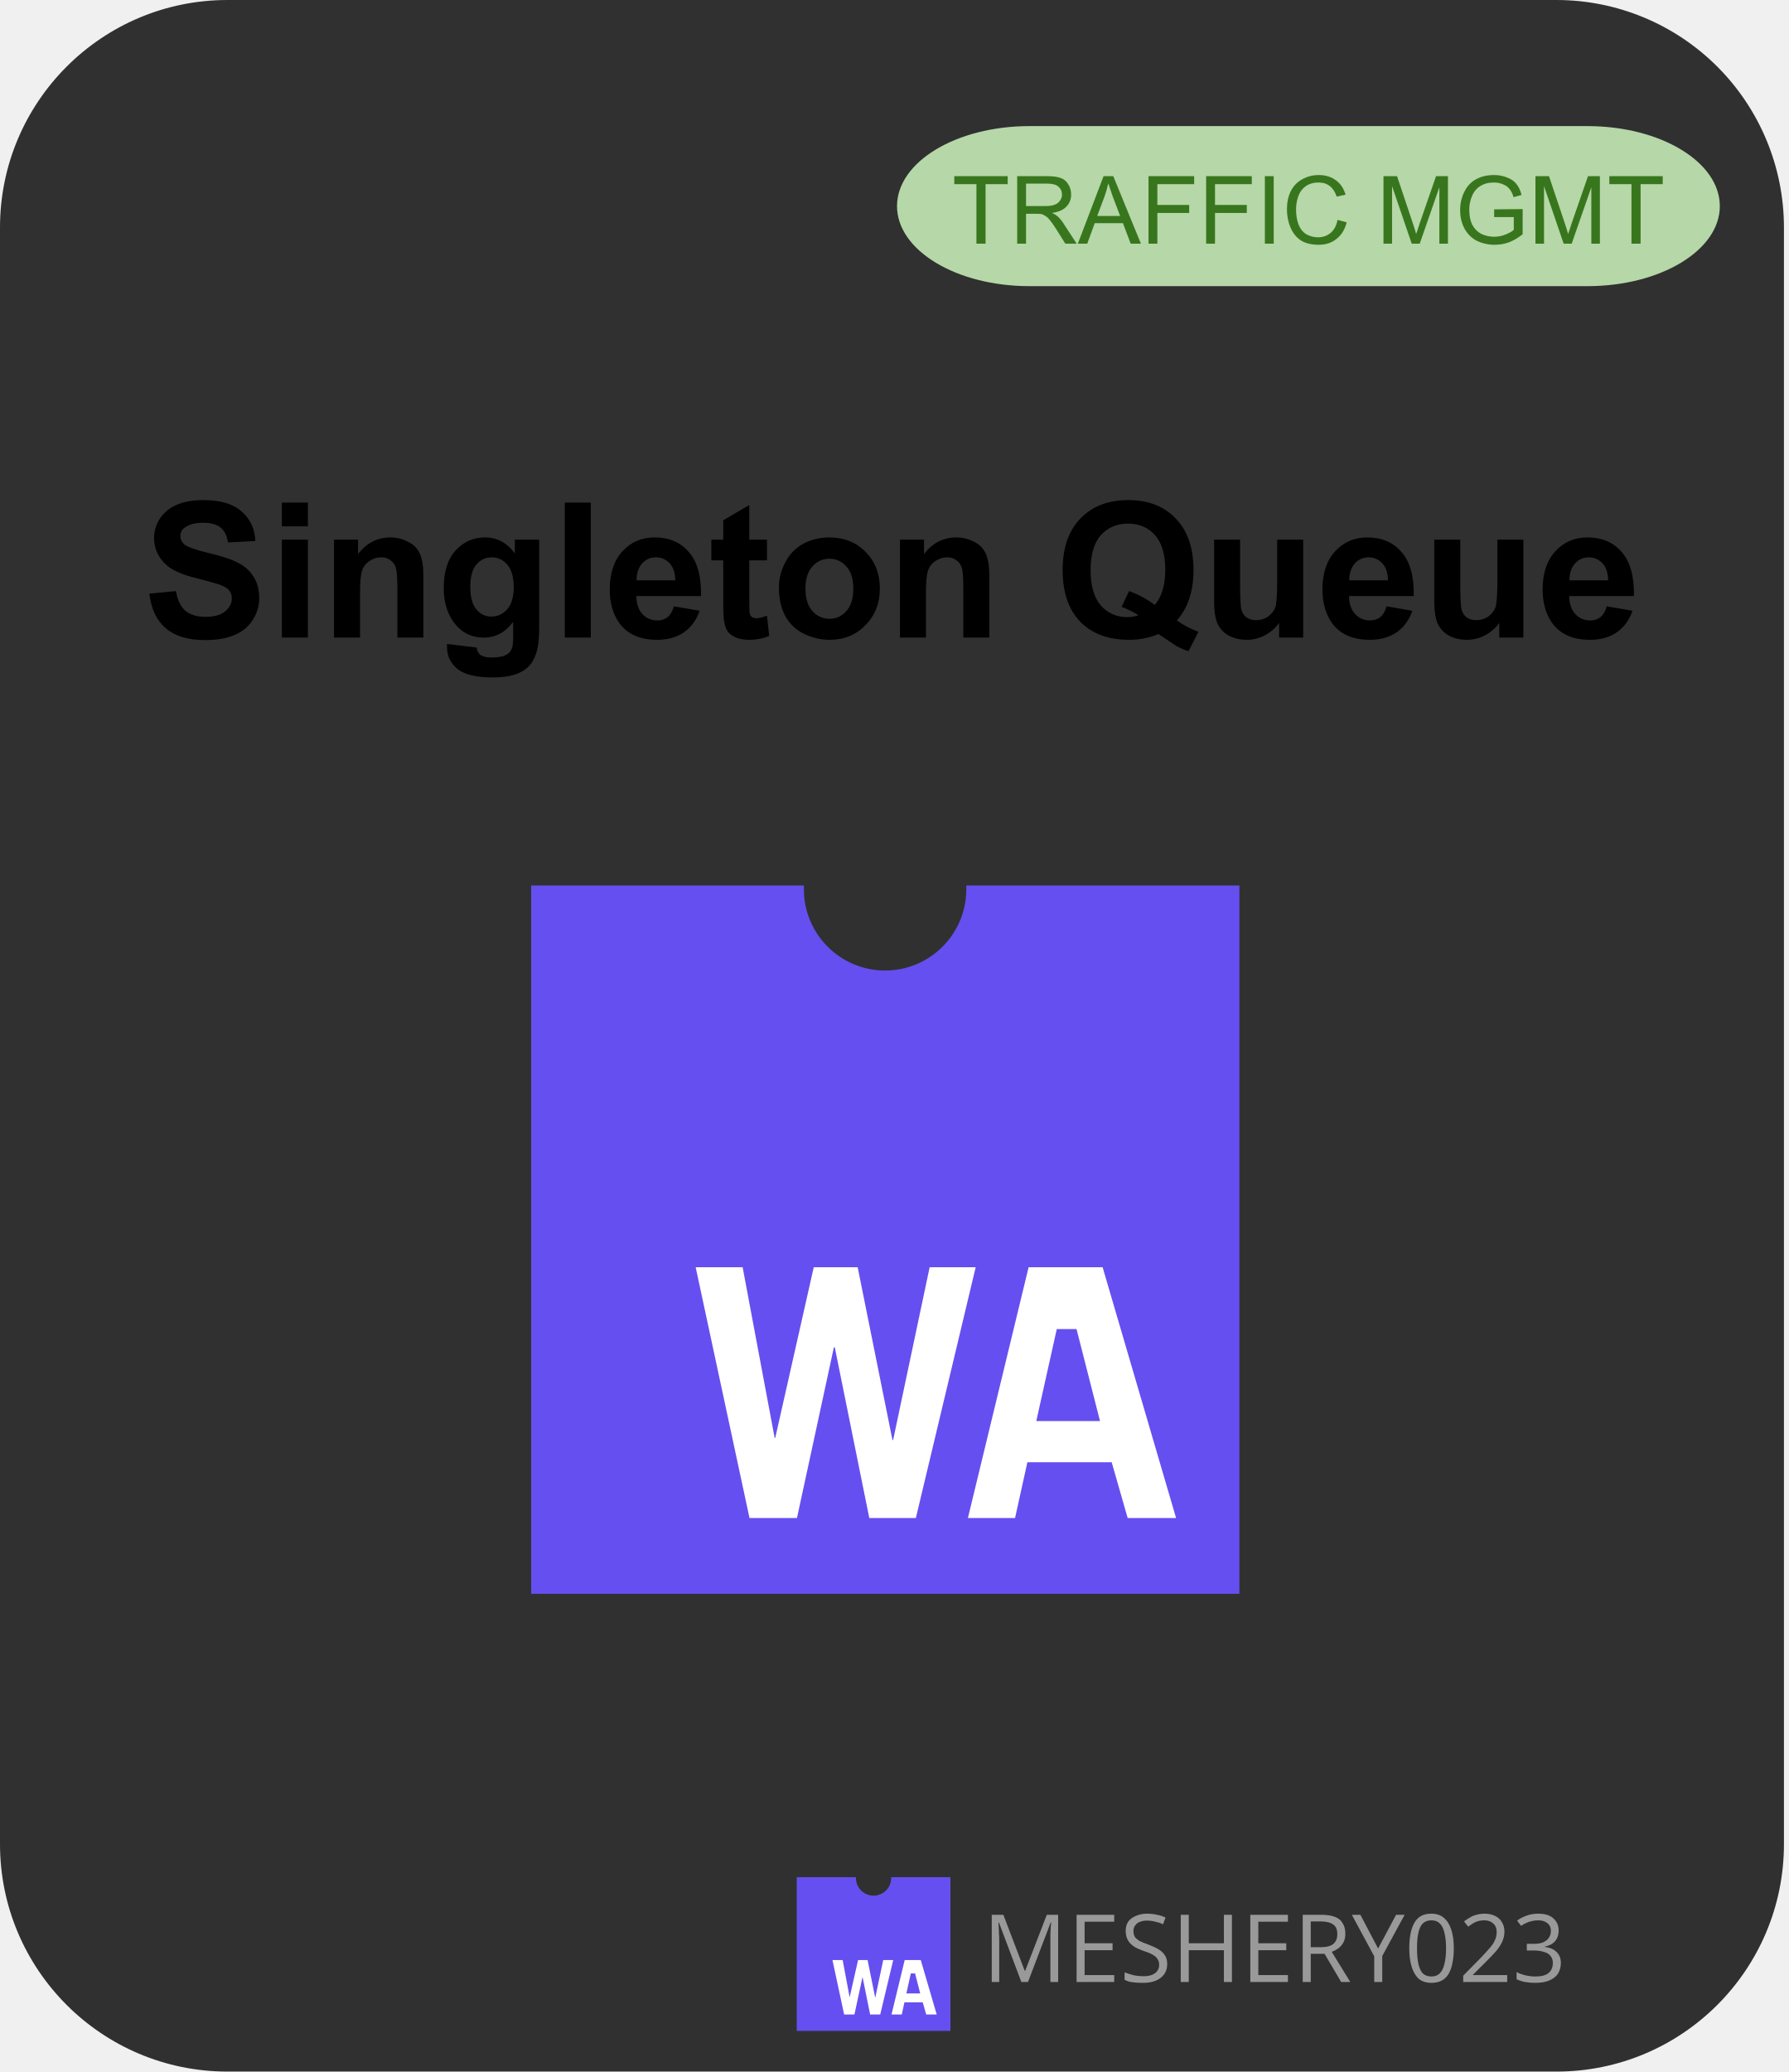
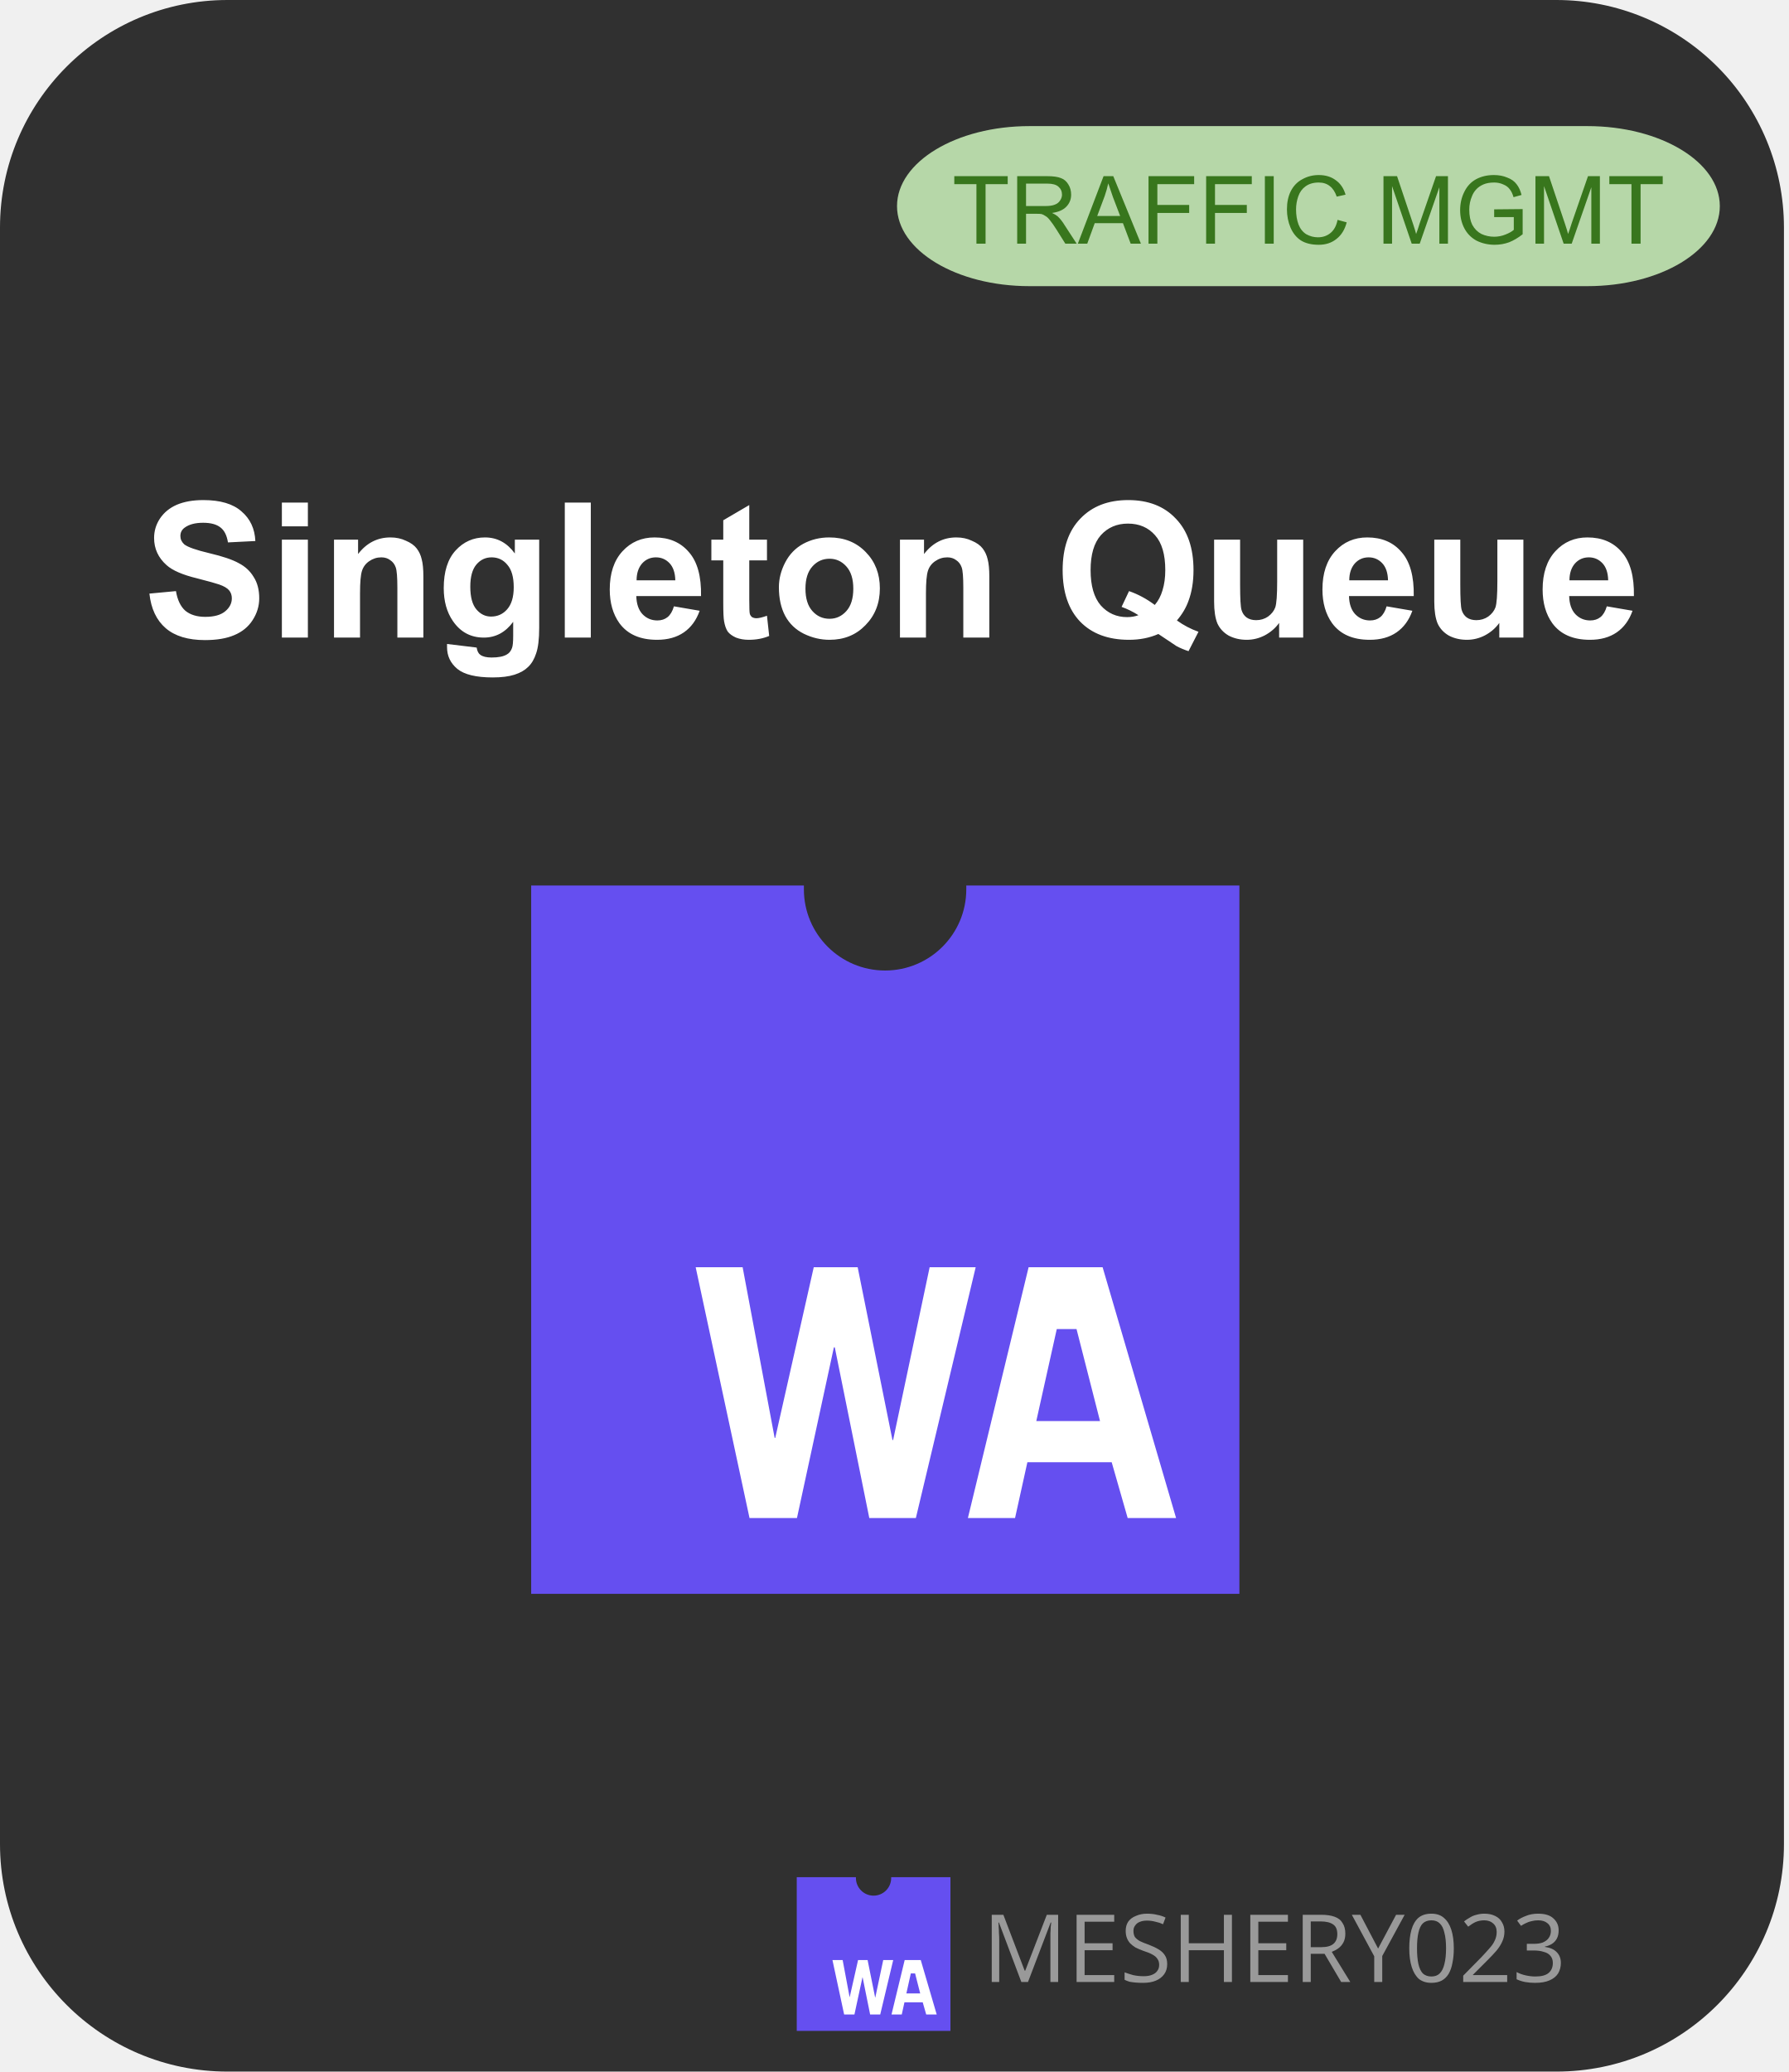
<svg xmlns="http://www.w3.org/2000/svg" width="101" height="117" viewBox="0 0 101 117" fill="none">
  <path fill-rule="evenodd" clip-rule="evenodd" d="M0 12.849C0 5.753 5.753 0 12.849 0H87.906C91.314 0 94.583 1.354 96.992 3.763C99.402 6.173 100.756 9.442 100.756 12.849V104.127C100.756 111.223 95.003 116.976 87.906 116.976H12.849C5.753 116.976 0 111.223 0 104.127V12.849Z" fill="#303030" />
-   <path d="M8.438 33.519L9.938 33.378C10.021 33.878 10.198 34.248 10.469 34.488C10.75 34.717 11.125 34.832 11.594 34.832C12.094 34.832 12.469 34.727 12.719 34.519C12.969 34.311 13.094 34.066 13.094 33.785C13.094 33.608 13.042 33.457 12.938 33.332C12.833 33.207 12.646 33.097 12.375 33.003C12.198 32.941 11.787 32.826 11.141 32.66C10.318 32.462 9.74 32.212 9.406 31.91C8.938 31.493 8.703 30.983 8.703 30.378C8.703 29.983 8.812 29.618 9.031 29.285C9.26 28.941 9.578 28.68 9.984 28.503C10.401 28.326 10.901 28.238 11.484 28.238C12.443 28.238 13.162 28.451 13.641 28.878C14.13 29.295 14.391 29.852 14.422 30.55L12.875 30.628C12.812 30.233 12.672 29.951 12.453 29.785C12.234 29.608 11.906 29.519 11.469 29.519C11.021 29.519 10.672 29.613 10.422 29.8C10.266 29.915 10.188 30.071 10.188 30.269C10.188 30.446 10.26 30.602 10.406 30.738C10.604 30.894 11.078 31.061 11.828 31.238C12.578 31.415 13.13 31.602 13.484 31.8C13.849 31.988 14.13 32.248 14.328 32.582C14.537 32.904 14.641 33.306 14.641 33.785C14.641 34.222 14.516 34.634 14.266 35.019C14.026 35.394 13.682 35.675 13.234 35.863C12.797 36.05 12.245 36.144 11.578 36.144C10.62 36.144 9.88 35.92 9.359 35.472C8.839 35.024 8.531 34.373 8.438 33.519ZM15.92 29.722V28.378H17.389V29.722H15.92ZM15.92 36.003V30.472H17.389V36.003H15.92ZM23.912 36.003H22.443V33.191C22.443 32.587 22.412 32.201 22.349 32.035C22.287 31.858 22.183 31.722 22.037 31.628C21.902 31.524 21.735 31.472 21.537 31.472C21.287 31.472 21.058 31.545 20.849 31.691C20.652 31.826 20.516 32.009 20.443 32.238C20.37 32.467 20.334 32.889 20.334 33.503V36.003H18.865V30.472H20.224V31.285C20.704 30.66 21.313 30.347 22.053 30.347C22.376 30.347 22.667 30.41 22.928 30.535C23.198 30.649 23.402 30.795 23.537 30.972C23.672 31.149 23.766 31.352 23.818 31.582C23.881 31.811 23.912 32.139 23.912 32.566V36.003ZM25.249 36.363L26.921 36.566C26.953 36.764 27.02 36.899 27.124 36.972C27.26 37.076 27.473 37.128 27.765 37.128C28.151 37.128 28.437 37.071 28.624 36.957C28.76 36.884 28.859 36.759 28.921 36.582C28.963 36.467 28.984 36.243 28.984 35.91V35.113C28.546 35.707 27.994 36.003 27.328 36.003C26.588 36.003 26.005 35.691 25.578 35.066C25.234 34.566 25.062 33.946 25.062 33.207C25.062 32.279 25.286 31.571 25.734 31.082C26.182 30.592 26.734 30.347 27.39 30.347C28.078 30.347 28.64 30.649 29.078 31.253V30.472H30.453V35.441C30.453 36.087 30.395 36.571 30.281 36.894C30.177 37.217 30.026 37.472 29.828 37.66C29.64 37.847 29.385 37.993 29.062 38.097C28.739 38.201 28.328 38.253 27.828 38.253C26.89 38.253 26.223 38.092 25.828 37.769C25.442 37.446 25.249 37.04 25.249 36.55C25.249 36.498 25.249 36.436 25.249 36.363ZM26.562 33.128C26.562 33.712 26.677 34.139 26.906 34.41C27.135 34.681 27.411 34.816 27.734 34.816C28.098 34.816 28.401 34.681 28.64 34.41C28.89 34.128 29.015 33.712 29.015 33.16C29.015 32.587 28.895 32.165 28.656 31.894C28.427 31.613 28.13 31.472 27.765 31.472C27.421 31.472 27.135 31.608 26.906 31.878C26.677 32.149 26.562 32.566 26.562 33.128ZM31.899 36.003V28.378H33.368V36.003H31.899ZM38.063 34.238L39.516 34.488C39.329 35.019 39.032 35.425 38.626 35.707C38.219 35.988 37.714 36.128 37.11 36.128C36.152 36.128 35.443 35.816 34.985 35.191C34.62 34.681 34.438 34.045 34.438 33.285C34.438 32.368 34.678 31.649 35.157 31.128C35.636 30.608 36.24 30.347 36.969 30.347C37.792 30.347 38.438 30.623 38.907 31.175C39.386 31.717 39.615 32.545 39.594 33.66H35.938C35.949 34.097 36.063 34.436 36.282 34.675C36.511 34.915 36.792 35.035 37.126 35.035C37.355 35.035 37.547 34.972 37.704 34.847C37.86 34.722 37.98 34.519 38.063 34.238ZM38.141 32.769C38.131 32.342 38.021 32.019 37.813 31.8C37.605 31.582 37.349 31.472 37.047 31.472C36.735 31.472 36.474 31.587 36.266 31.816C36.058 32.056 35.954 32.373 35.954 32.769H38.141ZM43.318 30.472V31.644H42.318V33.863C42.318 34.321 42.328 34.587 42.349 34.66C42.37 34.733 42.411 34.795 42.474 34.847C42.547 34.889 42.63 34.91 42.724 34.91C42.859 34.91 43.057 34.863 43.318 34.769L43.443 35.91C43.099 36.056 42.714 36.128 42.286 36.128C42.026 36.128 41.786 36.087 41.568 36.003C41.359 35.91 41.203 35.795 41.099 35.66C41.005 35.514 40.938 35.321 40.896 35.082C40.865 34.915 40.849 34.571 40.849 34.05V31.644H40.177V30.472H40.849V29.378L42.318 28.519V30.472H43.318ZM43.991 33.16C43.991 32.681 44.111 32.212 44.351 31.753C44.59 31.295 44.929 30.946 45.366 30.707C45.814 30.467 46.304 30.347 46.835 30.347C47.679 30.347 48.366 30.623 48.898 31.175C49.429 31.717 49.694 32.399 49.694 33.222C49.694 34.056 49.424 34.748 48.882 35.3C48.351 35.852 47.674 36.128 46.851 36.128C46.351 36.128 45.866 36.014 45.398 35.785C44.939 35.556 44.59 35.222 44.351 34.785C44.111 34.337 43.991 33.795 43.991 33.16ZM45.491 33.238C45.491 33.79 45.621 34.212 45.882 34.503C46.142 34.795 46.465 34.941 46.851 34.941C47.226 34.941 47.543 34.795 47.804 34.503C48.064 34.212 48.194 33.79 48.194 33.238C48.194 32.696 48.064 32.279 47.804 31.988C47.543 31.696 47.226 31.55 46.851 31.55C46.465 31.55 46.142 31.696 45.882 31.988C45.621 32.279 45.491 32.696 45.491 33.238ZM55.876 36.003H54.407V33.191C54.407 32.587 54.376 32.201 54.313 32.035C54.251 31.858 54.146 31.722 54.001 31.628C53.865 31.524 53.699 31.472 53.501 31.472C53.251 31.472 53.021 31.545 52.813 31.691C52.615 31.826 52.48 32.009 52.407 32.238C52.334 32.467 52.297 32.889 52.297 33.503V36.003H50.829V30.472H52.188V31.285C52.667 30.66 53.277 30.347 54.016 30.347C54.339 30.347 54.631 30.41 54.891 30.535C55.162 30.649 55.365 30.795 55.501 30.972C55.636 31.149 55.73 31.352 55.782 31.582C55.844 31.811 55.876 32.139 55.876 32.566V36.003ZM66.471 35.035C66.846 35.306 67.252 35.519 67.689 35.675L67.127 36.769C66.898 36.696 66.674 36.602 66.455 36.488C66.403 36.457 66.059 36.227 65.424 35.8C64.924 36.019 64.371 36.128 63.767 36.128C62.59 36.128 61.668 35.785 61.002 35.097C60.346 34.41 60.017 33.441 60.017 32.191C60.017 30.941 60.351 29.972 61.017 29.285C61.684 28.587 62.585 28.238 63.721 28.238C64.856 28.238 65.752 28.587 66.408 29.285C67.075 29.972 67.408 30.941 67.408 32.191C67.408 32.847 67.314 33.425 67.127 33.925C66.991 34.311 66.773 34.681 66.471 35.035ZM65.221 34.16C65.418 33.931 65.564 33.654 65.658 33.332C65.762 32.998 65.814 32.618 65.814 32.191C65.814 31.305 65.621 30.649 65.236 30.222C64.851 29.785 64.34 29.566 63.705 29.566C63.08 29.566 62.569 29.785 62.174 30.222C61.788 30.66 61.596 31.316 61.596 32.191C61.596 33.076 61.788 33.743 62.174 34.191C62.569 34.628 63.064 34.847 63.658 34.847C63.887 34.847 64.101 34.811 64.299 34.738C63.986 34.54 63.668 34.384 63.346 34.269L63.767 33.378C64.278 33.556 64.762 33.816 65.221 34.16ZM72.244 36.003V35.175C72.035 35.467 71.764 35.701 71.431 35.878C71.108 36.045 70.77 36.128 70.415 36.128C70.04 36.128 69.702 36.05 69.4 35.894C69.108 35.727 68.895 35.498 68.759 35.207C68.634 34.904 68.572 34.493 68.572 33.972V30.472H70.04V33.019C70.04 33.79 70.067 34.264 70.119 34.441C70.171 34.618 70.264 34.759 70.4 34.863C70.546 34.967 70.728 35.019 70.947 35.019C71.197 35.019 71.421 34.951 71.619 34.816C71.817 34.67 71.952 34.498 72.025 34.3C72.098 34.092 72.134 33.597 72.134 32.816V30.472H73.603V36.003H72.244ZM78.315 34.238L79.769 34.488C79.581 35.019 79.284 35.425 78.878 35.707C78.472 35.988 77.966 36.128 77.362 36.128C76.404 36.128 75.696 35.816 75.237 35.191C74.873 34.681 74.69 34.045 74.69 33.285C74.69 32.368 74.93 31.649 75.409 31.128C75.888 30.608 76.493 30.347 77.222 30.347C78.045 30.347 78.69 30.623 79.159 31.175C79.638 31.717 79.868 32.545 79.847 33.66H76.19C76.201 34.097 76.315 34.436 76.534 34.675C76.763 34.915 77.045 35.035 77.378 35.035C77.607 35.035 77.8 34.972 77.956 34.847C78.112 34.722 78.232 34.519 78.315 34.238ZM78.394 32.769C78.383 32.342 78.274 32.019 78.065 31.8C77.857 31.582 77.602 31.472 77.3 31.472C76.987 31.472 76.727 31.587 76.519 31.816C76.31 32.056 76.206 32.373 76.206 32.769H78.394ZM84.679 36.003V35.175C84.471 35.467 84.2 35.701 83.867 35.878C83.544 36.045 83.205 36.128 82.851 36.128C82.476 36.128 82.138 36.05 81.836 35.894C81.544 35.727 81.33 35.498 81.195 35.207C81.07 34.904 81.007 34.493 81.007 33.972V30.472H82.476V33.019C82.476 33.79 82.502 34.264 82.554 34.441C82.606 34.618 82.7 34.759 82.836 34.863C82.981 34.967 83.164 35.019 83.382 35.019C83.632 35.019 83.856 34.951 84.054 34.816C84.252 34.67 84.388 34.498 84.461 34.3C84.534 34.092 84.57 33.597 84.57 32.816V30.472H86.039V36.003H84.679ZM90.751 34.238L92.204 34.488C92.017 35.019 91.72 35.425 91.314 35.707C90.907 35.988 90.402 36.128 89.798 36.128C88.84 36.128 88.131 35.816 87.673 35.191C87.308 34.681 87.126 34.045 87.126 33.285C87.126 32.368 87.366 31.649 87.845 31.128C88.324 30.608 88.928 30.347 89.657 30.347C90.48 30.347 91.126 30.623 91.595 31.175C92.074 31.717 92.303 32.545 92.282 33.66H88.626C88.637 34.097 88.751 34.436 88.97 34.675C89.199 34.915 89.48 35.035 89.814 35.035C90.043 35.035 90.236 34.972 90.392 34.847C90.548 34.722 90.668 34.519 90.751 34.238ZM90.829 32.769C90.819 32.342 90.71 32.019 90.501 31.8C90.293 31.582 90.038 31.472 89.736 31.472C89.423 31.472 89.163 31.587 88.954 31.816C88.746 32.056 88.642 32.373 88.642 32.769H90.829Z" fill="black" />
+   <path d="M8.438 33.519L9.938 33.378C10.021 33.878 10.198 34.248 10.469 34.488C10.75 34.717 11.125 34.832 11.594 34.832C12.094 34.832 12.469 34.727 12.719 34.519C12.969 34.311 13.094 34.066 13.094 33.785C13.094 33.608 13.042 33.457 12.938 33.332C12.833 33.207 12.646 33.097 12.375 33.003C12.198 32.941 11.787 32.826 11.141 32.66C10.318 32.462 9.74 32.212 9.406 31.91C8.938 31.493 8.703 30.983 8.703 30.378C8.703 29.983 8.812 29.618 9.031 29.285C9.26 28.941 9.578 28.68 9.984 28.503C10.401 28.326 10.901 28.238 11.484 28.238C12.443 28.238 13.162 28.451 13.641 28.878C14.13 29.295 14.391 29.852 14.422 30.55L12.875 30.628C12.812 30.233 12.672 29.951 12.453 29.785C12.234 29.608 11.906 29.519 11.469 29.519C11.021 29.519 10.672 29.613 10.422 29.8C10.266 29.915 10.188 30.071 10.188 30.269C10.188 30.446 10.26 30.602 10.406 30.738C10.604 30.894 11.078 31.061 11.828 31.238C12.578 31.415 13.13 31.602 13.484 31.8C13.849 31.988 14.13 32.248 14.328 32.582C14.537 32.904 14.641 33.306 14.641 33.785C14.641 34.222 14.516 34.634 14.266 35.019C14.026 35.394 13.682 35.675 13.234 35.863C12.797 36.05 12.245 36.144 11.578 36.144C10.62 36.144 9.88 35.92 9.359 35.472C8.839 35.024 8.531 34.373 8.438 33.519ZM15.92 29.722V28.378H17.389V29.722H15.92ZM15.92 36.003V30.472H17.389V36.003H15.92ZM23.912 36.003H22.443V33.191C22.443 32.587 22.412 32.201 22.349 32.035C22.287 31.858 22.183 31.722 22.037 31.628C21.902 31.524 21.735 31.472 21.537 31.472C21.287 31.472 21.058 31.545 20.849 31.691C20.652 31.826 20.516 32.009 20.443 32.238C20.37 32.467 20.334 32.889 20.334 33.503V36.003H18.865V30.472H20.224V31.285C20.704 30.66 21.313 30.347 22.053 30.347C22.376 30.347 22.667 30.41 22.928 30.535C23.198 30.649 23.402 30.795 23.537 30.972C23.672 31.149 23.766 31.352 23.818 31.582C23.881 31.811 23.912 32.139 23.912 32.566V36.003ZM25.249 36.363L26.921 36.566C26.953 36.764 27.02 36.899 27.124 36.972C27.26 37.076 27.473 37.128 27.765 37.128C28.151 37.128 28.437 37.071 28.624 36.957C28.76 36.884 28.859 36.759 28.921 36.582C28.963 36.467 28.984 36.243 28.984 35.91V35.113C28.546 35.707 27.994 36.003 27.328 36.003C26.588 36.003 26.005 35.691 25.578 35.066C25.234 34.566 25.062 33.946 25.062 33.207C25.062 32.279 25.286 31.571 25.734 31.082C26.182 30.592 26.734 30.347 27.39 30.347C28.078 30.347 28.64 30.649 29.078 31.253V30.472H30.453V35.441C30.453 36.087 30.395 36.571 30.281 36.894C30.177 37.217 30.026 37.472 29.828 37.66C29.64 37.847 29.385 37.993 29.062 38.097C28.739 38.201 28.328 38.253 27.828 38.253C26.89 38.253 26.223 38.092 25.828 37.769C25.442 37.446 25.249 37.04 25.249 36.55C25.249 36.498 25.249 36.436 25.249 36.363ZM26.562 33.128C26.562 33.712 26.677 34.139 26.906 34.41C27.135 34.681 27.411 34.816 27.734 34.816C28.098 34.816 28.401 34.681 28.64 34.41C28.89 34.128 29.015 33.712 29.015 33.16C29.015 32.587 28.895 32.165 28.656 31.894C28.427 31.613 28.13 31.472 27.765 31.472C27.421 31.472 27.135 31.608 26.906 31.878C26.677 32.149 26.562 32.566 26.562 33.128ZM31.899 36.003V28.378H33.368V36.003H31.899ZM38.063 34.238L39.516 34.488C39.329 35.019 39.032 35.425 38.626 35.707C38.219 35.988 37.714 36.128 37.11 36.128C36.152 36.128 35.443 35.816 34.985 35.191C34.62 34.681 34.438 34.045 34.438 33.285C34.438 32.368 34.678 31.649 35.157 31.128C35.636 30.608 36.24 30.347 36.969 30.347C37.792 30.347 38.438 30.623 38.907 31.175C39.386 31.717 39.615 32.545 39.594 33.66H35.938C35.949 34.097 36.063 34.436 36.282 34.675C36.511 34.915 36.792 35.035 37.126 35.035C37.355 35.035 37.547 34.972 37.704 34.847C37.86 34.722 37.98 34.519 38.063 34.238ZM38.141 32.769C38.131 32.342 38.021 32.019 37.813 31.8C37.605 31.582 37.349 31.472 37.047 31.472C36.735 31.472 36.474 31.587 36.266 31.816C36.058 32.056 35.954 32.373 35.954 32.769H38.141ZM43.318 30.472V31.644H42.318V33.863C42.318 34.321 42.328 34.587 42.349 34.66C42.37 34.733 42.411 34.795 42.474 34.847C42.547 34.889 42.63 34.91 42.724 34.91C42.859 34.91 43.057 34.863 43.318 34.769L43.443 35.91C43.099 36.056 42.714 36.128 42.286 36.128C42.026 36.128 41.786 36.087 41.568 36.003C41.359 35.91 41.203 35.795 41.099 35.66C41.005 35.514 40.938 35.321 40.896 35.082C40.865 34.915 40.849 34.571 40.849 34.05V31.644H40.177V30.472H40.849V29.378L42.318 28.519V30.472H43.318ZM43.991 33.16C43.991 32.681 44.111 32.212 44.351 31.753C44.59 31.295 44.929 30.946 45.366 30.707C45.814 30.467 46.304 30.347 46.835 30.347C47.679 30.347 48.366 30.623 48.898 31.175C49.429 31.717 49.694 32.399 49.694 33.222C49.694 34.056 49.424 34.748 48.882 35.3C48.351 35.852 47.674 36.128 46.851 36.128C46.351 36.128 45.866 36.014 45.398 35.785C44.939 35.556 44.59 35.222 44.351 34.785C44.111 34.337 43.991 33.795 43.991 33.16ZM45.491 33.238C45.491 33.79 45.621 34.212 45.882 34.503C46.142 34.795 46.465 34.941 46.851 34.941C47.226 34.941 47.543 34.795 47.804 34.503C48.064 34.212 48.194 33.79 48.194 33.238C48.194 32.696 48.064 32.279 47.804 31.988C47.543 31.696 47.226 31.55 46.851 31.55C46.465 31.55 46.142 31.696 45.882 31.988C45.621 32.279 45.491 32.696 45.491 33.238ZM55.876 36.003H54.407V33.191C54.407 32.587 54.376 32.201 54.313 32.035C54.251 31.858 54.146 31.722 54.001 31.628C53.865 31.524 53.699 31.472 53.501 31.472C53.251 31.472 53.021 31.545 52.813 31.691C52.615 31.826 52.48 32.009 52.407 32.238C52.334 32.467 52.297 32.889 52.297 33.503V36.003H50.829V30.472H52.188V31.285C52.667 30.66 53.277 30.347 54.016 30.347C54.339 30.347 54.631 30.41 54.891 30.535C55.162 30.649 55.365 30.795 55.501 30.972C55.636 31.149 55.73 31.352 55.782 31.582C55.844 31.811 55.876 32.139 55.876 32.566V36.003ZM66.471 35.035C66.846 35.306 67.252 35.519 67.689 35.675L67.127 36.769C66.898 36.696 66.674 36.602 66.455 36.488C66.403 36.457 66.059 36.227 65.424 35.8C64.924 36.019 64.371 36.128 63.767 36.128C62.59 36.128 61.668 35.785 61.002 35.097C60.346 34.41 60.017 33.441 60.017 32.191C60.017 30.941 60.351 29.972 61.017 29.285C61.684 28.587 62.585 28.238 63.721 28.238C64.856 28.238 65.752 28.587 66.408 29.285C67.075 29.972 67.408 30.941 67.408 32.191C67.408 32.847 67.314 33.425 67.127 33.925C66.991 34.311 66.773 34.681 66.471 35.035ZM65.221 34.16C65.418 33.931 65.564 33.654 65.658 33.332C65.762 32.998 65.814 32.618 65.814 32.191C65.814 31.305 65.621 30.649 65.236 30.222C64.851 29.785 64.34 29.566 63.705 29.566C63.08 29.566 62.569 29.785 62.174 30.222C61.788 30.66 61.596 31.316 61.596 32.191C61.596 33.076 61.788 33.743 62.174 34.191C62.569 34.628 63.064 34.847 63.658 34.847C63.887 34.847 64.101 34.811 64.299 34.738C63.986 34.54 63.668 34.384 63.346 34.269L63.767 33.378C64.278 33.556 64.762 33.816 65.221 34.16ZM72.244 36.003V35.175C72.035 35.467 71.764 35.701 71.431 35.878C71.108 36.045 70.77 36.128 70.415 36.128C70.04 36.128 69.702 36.05 69.4 35.894C69.108 35.727 68.895 35.498 68.759 35.207C68.634 34.904 68.572 34.493 68.572 33.972V30.472H70.04V33.019C70.04 33.79 70.067 34.264 70.119 34.441C70.171 34.618 70.264 34.759 70.4 34.863C70.546 34.967 70.728 35.019 70.947 35.019C71.197 35.019 71.421 34.951 71.619 34.816C71.817 34.67 71.952 34.498 72.025 34.3C72.098 34.092 72.134 33.597 72.134 32.816V30.472H73.603V36.003H72.244ZM78.315 34.238L79.769 34.488C79.581 35.019 79.284 35.425 78.878 35.707C78.472 35.988 77.966 36.128 77.362 36.128C76.404 36.128 75.696 35.816 75.237 35.191C74.873 34.681 74.69 34.045 74.69 33.285C74.69 32.368 74.93 31.649 75.409 31.128C75.888 30.608 76.493 30.347 77.222 30.347C78.045 30.347 78.69 30.623 79.159 31.175C79.638 31.717 79.868 32.545 79.847 33.66H76.19C76.201 34.097 76.315 34.436 76.534 34.675C76.763 34.915 77.045 35.035 77.378 35.035C77.607 35.035 77.8 34.972 77.956 34.847C78.112 34.722 78.232 34.519 78.315 34.238ZM78.394 32.769C78.383 32.342 78.274 32.019 78.065 31.8C77.857 31.582 77.602 31.472 77.3 31.472C76.987 31.472 76.727 31.587 76.519 31.816C76.31 32.056 76.206 32.373 76.206 32.769H78.394ZM84.679 36.003V35.175C84.471 35.467 84.2 35.701 83.867 35.878C83.544 36.045 83.205 36.128 82.851 36.128C82.476 36.128 82.138 36.05 81.836 35.894C81.544 35.727 81.33 35.498 81.195 35.207C81.07 34.904 81.007 34.493 81.007 33.972V30.472H82.476V33.019C82.476 33.79 82.502 34.264 82.554 34.441C82.606 34.618 82.7 34.759 82.836 34.863C82.981 34.967 83.164 35.019 83.382 35.019C83.632 35.019 83.856 34.951 84.054 34.816C84.252 34.67 84.388 34.498 84.461 34.3C84.534 34.092 84.57 33.597 84.57 32.816V30.472H86.039V36.003H84.679ZM90.751 34.238L92.204 34.488C92.017 35.019 91.72 35.425 91.314 35.707C90.907 35.988 90.402 36.128 89.798 36.128C88.84 36.128 88.131 35.816 87.673 35.191C87.308 34.681 87.126 34.045 87.126 33.285C87.126 32.368 87.366 31.649 87.845 31.128C88.324 30.608 88.928 30.347 89.657 30.347C90.48 30.347 91.126 30.623 91.595 31.175C92.074 31.717 92.303 32.545 92.282 33.66H88.626C88.637 34.097 88.751 34.436 88.97 34.675C89.199 34.915 89.48 35.035 89.814 35.035C90.043 35.035 90.236 34.972 90.392 34.847C90.548 34.722 90.668 34.519 90.751 34.238ZM90.829 32.769C90.819 32.342 90.71 32.019 90.501 31.8C90.293 31.582 90.038 31.472 89.736 31.472C89.423 31.472 89.163 31.587 88.954 31.816C88.746 32.056 88.642 32.373 88.642 32.769H90.829Z" fill="white" />
  <path fill-rule="evenodd" clip-rule="evenodd" d="M58.139 7.121H89.657C93.787 7.121 97.134 9.144 97.134 11.639C97.134 14.135 93.787 16.158 89.657 16.158H58.139C54.01 16.158 50.663 14.135 50.663 11.639C50.663 9.144 54.01 7.121 58.139 7.121Z" fill="#B6D7A8" />
  <path d="M55.148 13.759V10.4H53.898V9.947H56.914V10.4H55.664V13.759H55.148ZM57.45 13.759V9.947H59.137C59.481 9.947 59.742 9.983 59.919 10.056C60.096 10.118 60.236 10.238 60.34 10.415C60.445 10.582 60.497 10.775 60.497 10.993C60.497 11.254 60.408 11.478 60.231 11.665C60.054 11.853 59.783 11.973 59.419 12.025C59.554 12.087 59.658 12.15 59.731 12.212C59.877 12.348 60.012 12.52 60.137 12.728L60.809 13.759H60.169L59.669 12.962C59.523 12.733 59.403 12.561 59.309 12.447C59.215 12.322 59.127 12.238 59.044 12.197C58.971 12.145 58.898 12.108 58.825 12.087C58.762 12.077 58.669 12.072 58.544 12.072H57.95V13.759H57.45ZM57.95 11.634H59.044C59.273 11.634 59.45 11.608 59.575 11.556C59.71 11.504 59.809 11.426 59.872 11.322C59.945 11.217 59.981 11.108 59.981 10.993C59.981 10.806 59.913 10.655 59.778 10.54C59.653 10.426 59.445 10.368 59.153 10.368H57.95V11.634ZM60.876 13.759L62.329 9.947H62.876L64.438 13.759H63.86L63.423 12.603H61.829L61.407 13.759H60.876ZM61.969 12.197H63.266L62.86 11.134C62.746 10.811 62.657 10.551 62.594 10.353C62.542 10.592 62.475 10.832 62.391 11.072L61.969 12.197ZM64.867 13.759V9.947H67.445V10.4H65.367V11.572H67.164V12.025H65.367V13.759H64.867ZM68.122 13.759V9.947H70.7V10.4H68.622V11.572H70.419V12.025H68.622V13.759H68.122ZM71.439 13.759V9.947H71.939V13.759H71.439ZM75.544 12.415L76.06 12.556C75.956 12.962 75.763 13.275 75.482 13.493C75.211 13.712 74.877 13.822 74.482 13.822C74.065 13.822 73.727 13.738 73.466 13.572C73.216 13.405 73.023 13.165 72.888 12.853C72.752 12.53 72.685 12.186 72.685 11.822C72.685 11.426 72.758 11.082 72.904 10.79C73.06 10.488 73.279 10.264 73.56 10.118C73.841 9.962 74.148 9.884 74.482 9.884C74.867 9.884 75.19 9.983 75.45 10.181C75.711 10.368 75.893 10.639 75.997 10.993L75.497 11.103C75.404 10.832 75.273 10.634 75.107 10.509C74.94 10.374 74.732 10.306 74.482 10.306C74.18 10.306 73.93 10.379 73.732 10.525C73.544 10.66 73.409 10.848 73.325 11.087C73.242 11.327 73.2 11.572 73.2 11.822C73.2 12.145 73.247 12.431 73.341 12.681C73.435 12.921 73.581 13.103 73.779 13.228C73.987 13.342 74.206 13.4 74.435 13.4C74.716 13.4 74.956 13.316 75.154 13.15C75.352 12.983 75.482 12.738 75.544 12.415ZM78.138 13.759V9.947H78.904L79.81 12.65C79.893 12.9 79.951 13.087 79.982 13.212C80.034 13.077 80.102 12.874 80.185 12.603L81.107 9.947H81.779V13.759H81.294V10.572L80.185 13.759H79.732L78.622 10.509V13.759H78.138ZM84.389 12.259V11.822L85.998 11.806V13.228C85.748 13.426 85.493 13.577 85.233 13.681C84.972 13.775 84.701 13.822 84.42 13.822C84.045 13.822 83.701 13.743 83.389 13.587C83.087 13.421 82.858 13.186 82.701 12.884C82.545 12.582 82.467 12.243 82.467 11.868C82.467 11.493 82.545 11.15 82.701 10.837C82.858 10.514 83.082 10.275 83.373 10.118C83.665 9.962 83.998 9.884 84.373 9.884C84.654 9.884 84.904 9.931 85.123 10.025C85.352 10.108 85.529 10.233 85.654 10.4C85.779 10.556 85.873 10.759 85.936 11.009L85.483 11.134C85.43 10.947 85.358 10.796 85.264 10.681C85.18 10.566 85.061 10.478 84.904 10.415C84.748 10.342 84.576 10.306 84.389 10.306C84.149 10.306 83.946 10.342 83.779 10.415C83.613 10.488 83.477 10.582 83.373 10.697C83.269 10.811 83.191 10.936 83.139 11.072C83.035 11.311 82.983 11.566 82.983 11.837C82.983 12.181 83.04 12.467 83.154 12.697C83.279 12.926 83.451 13.098 83.67 13.212C83.899 13.316 84.139 13.368 84.389 13.368C84.608 13.368 84.821 13.327 85.029 13.243C85.238 13.16 85.394 13.072 85.498 12.978V12.259H84.389ZM86.721 13.759V9.947H87.486L88.393 12.65C88.476 12.9 88.533 13.087 88.564 13.212C88.617 13.077 88.684 12.874 88.768 12.603L89.689 9.947H90.361V13.759H89.877V10.572L88.768 13.759H88.314L87.205 10.509V13.759H86.721ZM92.144 13.759V10.4H90.894V9.947H93.909V10.4H92.659V13.759H92.144Z" fill="#38761D" />
  <path d="M57.685 111.919L56.419 108.56H56.388C56.399 108.622 56.404 108.706 56.404 108.81C56.414 108.914 56.419 109.029 56.419 109.154C56.43 109.268 56.435 109.388 56.435 109.513V111.919H56.013V108.122H56.669L57.873 111.279H57.904L59.123 108.122H59.763V111.919H59.326V109.482C59.326 109.367 59.326 109.258 59.326 109.154C59.336 109.039 59.341 108.93 59.341 108.826C59.352 108.721 59.362 108.633 59.373 108.56H59.341L58.06 111.919H57.685ZM62.93 111.919H60.805V108.122H62.93V108.513H61.258V109.732H62.837V110.122H61.258V111.529H62.93V111.919ZM65.922 110.904C65.922 111.133 65.865 111.326 65.75 111.482C65.636 111.638 65.48 111.758 65.282 111.841C65.084 111.924 64.844 111.966 64.563 111.966C64.427 111.966 64.292 111.961 64.157 111.951C64.032 111.94 63.912 111.924 63.797 111.904C63.693 111.872 63.599 111.836 63.516 111.794V111.372C63.651 111.424 63.813 111.477 64 111.529C64.188 111.57 64.386 111.591 64.594 111.591C64.782 111.591 64.938 111.565 65.063 111.513C65.198 111.461 65.297 111.388 65.36 111.294C65.433 111.201 65.469 111.086 65.469 110.951C65.469 110.815 65.438 110.706 65.375 110.622C65.323 110.529 65.23 110.445 65.094 110.372C64.969 110.299 64.792 110.227 64.563 110.154C64.396 110.091 64.25 110.029 64.125 109.966C64.011 109.893 63.912 109.815 63.828 109.732C63.745 109.638 63.683 109.534 63.641 109.419C63.599 109.305 63.578 109.174 63.578 109.029C63.578 108.831 63.625 108.659 63.719 108.513C63.823 108.367 63.969 108.258 64.157 108.185C64.344 108.102 64.552 108.06 64.782 108.06C64.99 108.06 65.177 108.081 65.344 108.122C65.521 108.154 65.683 108.206 65.829 108.279L65.688 108.654C65.552 108.591 65.407 108.544 65.25 108.513C65.094 108.471 64.938 108.451 64.782 108.451C64.615 108.451 64.474 108.477 64.36 108.529C64.256 108.57 64.172 108.638 64.11 108.732C64.047 108.815 64.016 108.914 64.016 109.029C64.016 109.164 64.042 109.279 64.094 109.372C64.157 109.456 64.25 109.534 64.375 109.607C64.5 109.669 64.667 109.737 64.875 109.81C65.094 109.893 65.282 109.982 65.438 110.076C65.594 110.169 65.714 110.284 65.797 110.419C65.881 110.544 65.922 110.706 65.922 110.904ZM69.578 111.919H69.125V110.122H67.141V111.919H66.688V108.122H67.141V109.732H69.125V108.122H69.578V111.919ZM72.741 111.919H70.616V108.122H72.741V108.513H71.069V109.732H72.647V110.122H71.069V111.529H72.741V111.919ZM74.608 108.122C74.921 108.122 75.176 108.159 75.374 108.232C75.582 108.305 75.733 108.424 75.827 108.591C75.931 108.747 75.983 108.945 75.983 109.185C75.983 109.383 75.947 109.549 75.874 109.685C75.801 109.82 75.707 109.93 75.592 110.013C75.478 110.096 75.353 110.164 75.217 110.216L76.264 111.919H75.749L74.811 110.326H74.03V111.919H73.577V108.122H74.608ZM74.577 108.497H74.03V109.951H74.624C74.936 109.951 75.165 109.888 75.311 109.763C75.457 109.638 75.53 109.456 75.53 109.216C75.53 108.956 75.452 108.773 75.296 108.669C75.139 108.555 74.9 108.497 74.577 108.497ZM77.834 110.029L78.85 108.122H79.334L78.068 110.451V111.919H77.615V110.466L76.35 108.122H76.834L77.834 110.029ZM82.11 110.013C82.11 110.326 82.084 110.602 82.032 110.841C81.99 111.081 81.917 111.289 81.813 111.466C81.709 111.633 81.578 111.758 81.422 111.841C81.266 111.924 81.073 111.966 80.844 111.966C80.563 111.966 80.328 111.893 80.141 111.747C79.964 111.591 79.828 111.367 79.735 111.076C79.641 110.784 79.594 110.43 79.594 110.013C79.594 109.607 79.636 109.258 79.719 108.966C79.802 108.674 79.933 108.451 80.11 108.294C80.297 108.138 80.542 108.06 80.844 108.06C81.136 108.06 81.37 108.138 81.547 108.294C81.735 108.451 81.875 108.674 81.969 108.966C82.063 109.258 82.11 109.607 82.11 110.013ZM80.032 110.013C80.032 110.367 80.058 110.664 80.11 110.904C80.162 111.133 80.245 111.31 80.36 111.435C80.485 111.549 80.646 111.607 80.844 111.607C81.042 111.607 81.198 111.549 81.313 111.435C81.438 111.31 81.526 111.133 81.578 110.904C81.641 110.664 81.672 110.367 81.672 110.013C81.672 109.659 81.641 109.367 81.578 109.138C81.526 108.898 81.438 108.721 81.313 108.607C81.198 108.492 81.042 108.435 80.844 108.435C80.646 108.435 80.485 108.492 80.36 108.607C80.245 108.721 80.162 108.898 80.11 109.138C80.058 109.367 80.032 109.659 80.032 110.013ZM85.125 111.919H82.641V111.56L83.656 110.529C83.844 110.331 84 110.159 84.125 110.013C84.26 109.867 84.359 109.721 84.422 109.576C84.495 109.43 84.531 109.268 84.531 109.091C84.531 108.883 84.463 108.721 84.328 108.607C84.203 108.492 84.036 108.435 83.828 108.435C83.651 108.435 83.49 108.466 83.344 108.529C83.208 108.591 83.068 108.68 82.922 108.794L82.688 108.497C82.792 108.414 82.901 108.341 83.016 108.279C83.13 108.206 83.255 108.154 83.391 108.122C83.536 108.081 83.682 108.06 83.828 108.06C84.068 108.06 84.271 108.102 84.438 108.185C84.615 108.268 84.745 108.388 84.828 108.544C84.922 108.69 84.969 108.867 84.969 109.076C84.969 109.273 84.927 109.461 84.844 109.638C84.771 109.805 84.661 109.977 84.516 110.154C84.37 110.32 84.203 110.497 84.016 110.685L83.188 111.513V111.529H85.125V111.919ZM88.031 108.997C88.031 109.174 88 109.326 87.937 109.451C87.875 109.576 87.781 109.68 87.656 109.763C87.541 109.836 87.406 109.888 87.25 109.919V109.935C87.552 109.977 87.776 110.076 87.921 110.232C88.078 110.388 88.156 110.591 88.156 110.841C88.156 111.06 88.104 111.258 88 111.435C87.895 111.602 87.734 111.732 87.515 111.826C87.307 111.919 87.036 111.966 86.703 111.966C86.505 111.966 86.317 111.951 86.14 111.919C85.974 111.888 85.812 111.836 85.656 111.763V111.357C85.812 111.44 85.984 111.503 86.171 111.544C86.359 111.586 86.541 111.607 86.718 111.607C87.062 111.607 87.312 111.539 87.468 111.404C87.625 111.268 87.703 111.081 87.703 110.841C87.703 110.674 87.656 110.539 87.562 110.435C87.479 110.331 87.354 110.258 87.187 110.216C87.031 110.164 86.843 110.138 86.625 110.138H86.234V109.763H86.625C86.833 109.763 87.005 109.737 87.14 109.685C87.286 109.622 87.395 109.539 87.468 109.435C87.552 109.32 87.593 109.185 87.593 109.029C87.593 108.841 87.526 108.695 87.39 108.591C87.265 108.487 87.093 108.435 86.875 108.435C86.739 108.435 86.614 108.451 86.5 108.482C86.395 108.503 86.291 108.539 86.187 108.591C86.093 108.633 86 108.685 85.906 108.747L85.687 108.451C85.823 108.346 85.989 108.258 86.187 108.185C86.385 108.102 86.614 108.06 86.875 108.06C87.26 108.06 87.546 108.148 87.734 108.326C87.932 108.503 88.031 108.727 88.031 108.997Z" fill="#999999" />
  <path d="M50.333 106C50.333 106.015 50.333 106.031 50.333 106.047C50.333 106.597 49.887 107.042 49.338 107.042C48.788 107.042 48.342 106.596 48.342 106.047C48.342 106.031 48.342 106.015 48.342 106H45V114.68H53.68V106H50.333Z" fill="#654FF0" />
  <path d="M47.016 110.678H47.592L47.984 112.769H47.991L48.463 110.678H49.001L49.428 112.795H49.436L49.884 110.678H50.448L49.715 113.751H49.144L48.721 111.659H48.71L48.258 113.751H47.676L47.016 110.678ZM51.096 110.678H52.003L52.904 113.751H52.311L52.115 113.067H51.082L50.931 113.751H50.352L51.096 110.678ZM51.442 111.435L51.191 112.563H51.972L51.684 111.435H51.442Z" fill="white" />
  <path d="M59.789 64.924L58.915 68.85H61.634L60.631 64.924H59.789Z" fill="#654FF0" />
  <g clip-path="url(#clip0_5736_25097)">
    <path d="M54.575 50C54.575 50.071 54.575 50.141 54.575 50.216C54.575 52.749 52.522 54.802 49.989 54.802C47.456 54.802 45.403 52.748 45.403 50.216C45.403 50.141 45.403 50.071 45.403 50H30V90H70V50H54.575Z" fill="#654FF0" />
    <path d="M39.291 71.556H41.943L43.752 81.195H43.785L45.96 71.556H48.44L50.405 81.313H50.443L52.506 71.556H55.106L51.727 85.719H49.097L47.148 76.08H47.097L45.012 85.719H42.332L39.291 71.556ZM58.095 71.556H62.274L66.424 85.719H63.69L62.787 82.567H58.026L57.329 85.719H54.666L58.095 71.556ZM59.686 75.047L58.529 80.243H62.128L60.801 75.047H59.686Z" fill="white" />
  </g>
  <defs>
    <clipPath id="clip0_5736_25097">
      <rect width="40" height="40" fill="white" transform="translate(30 50)" />
    </clipPath>
  </defs>
</svg>
